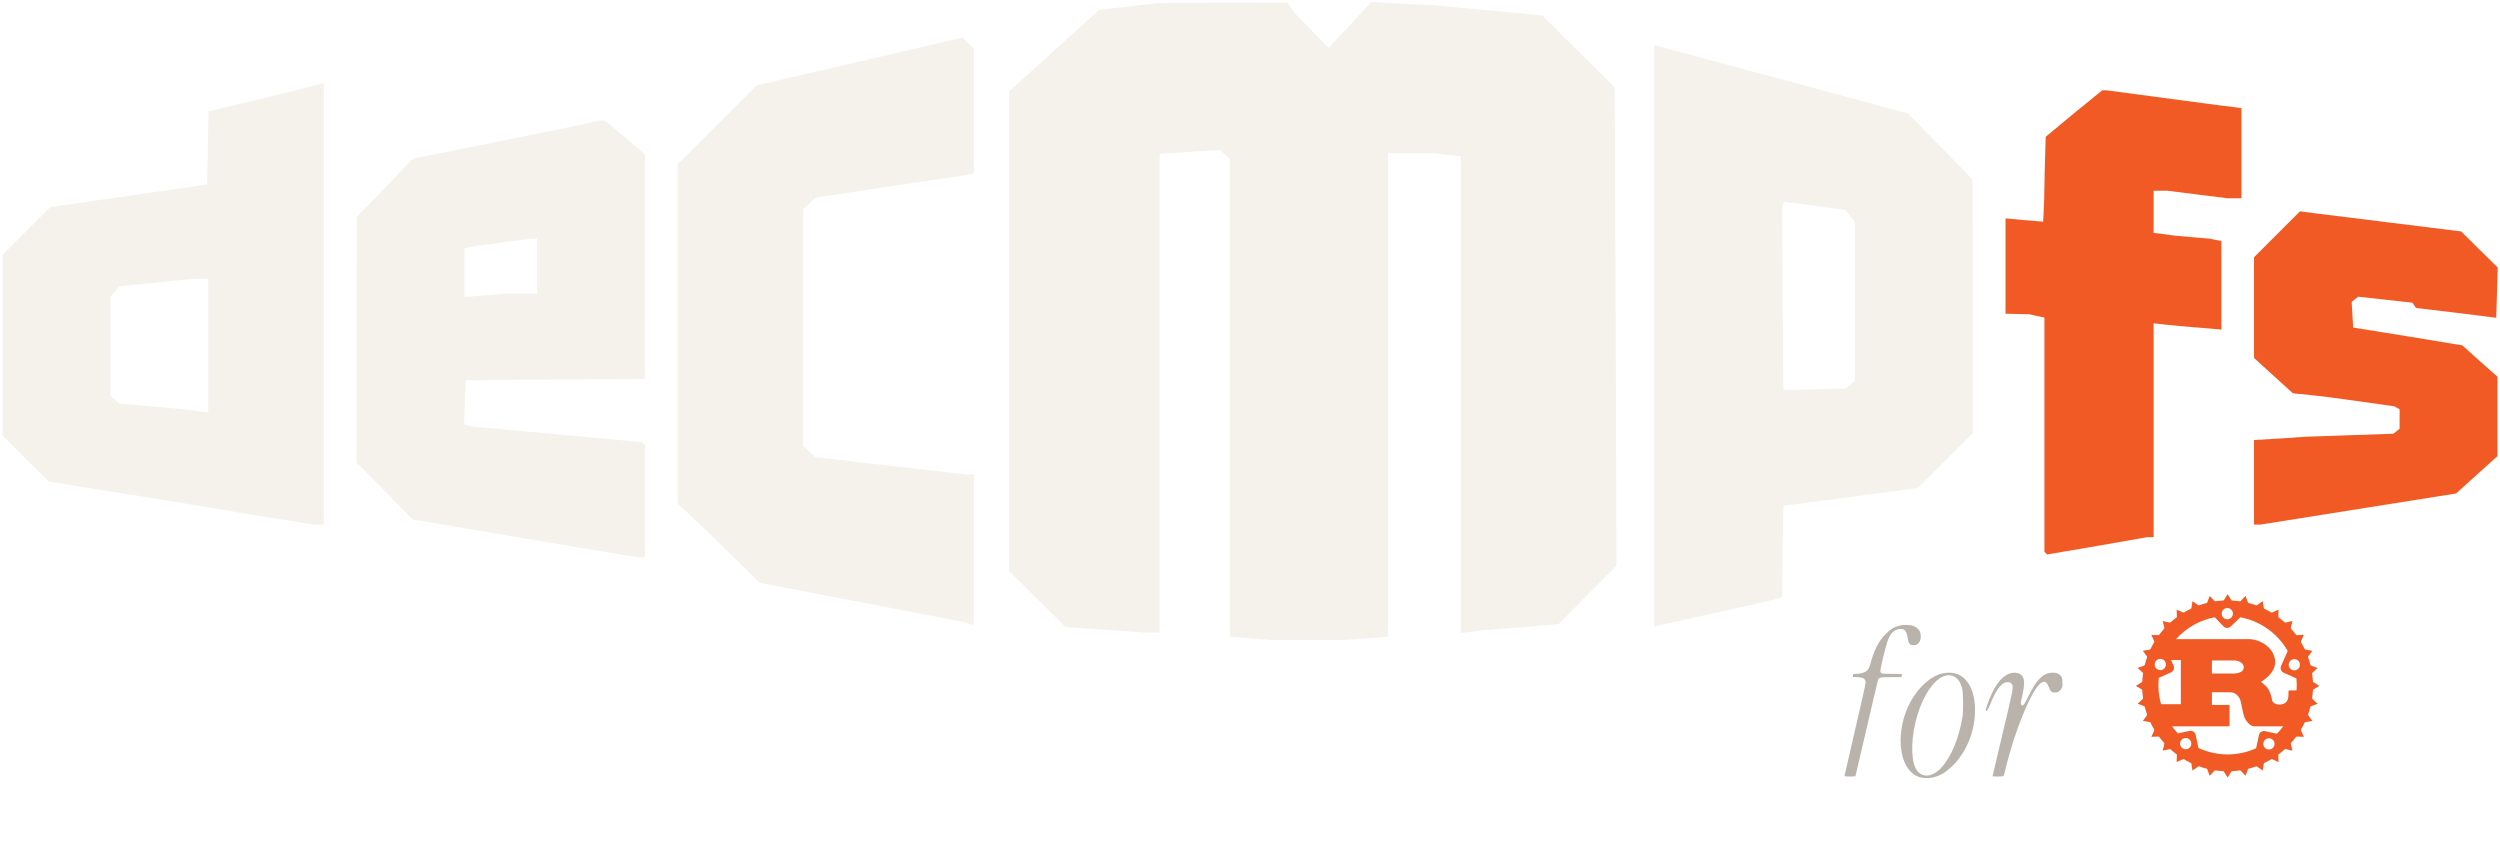
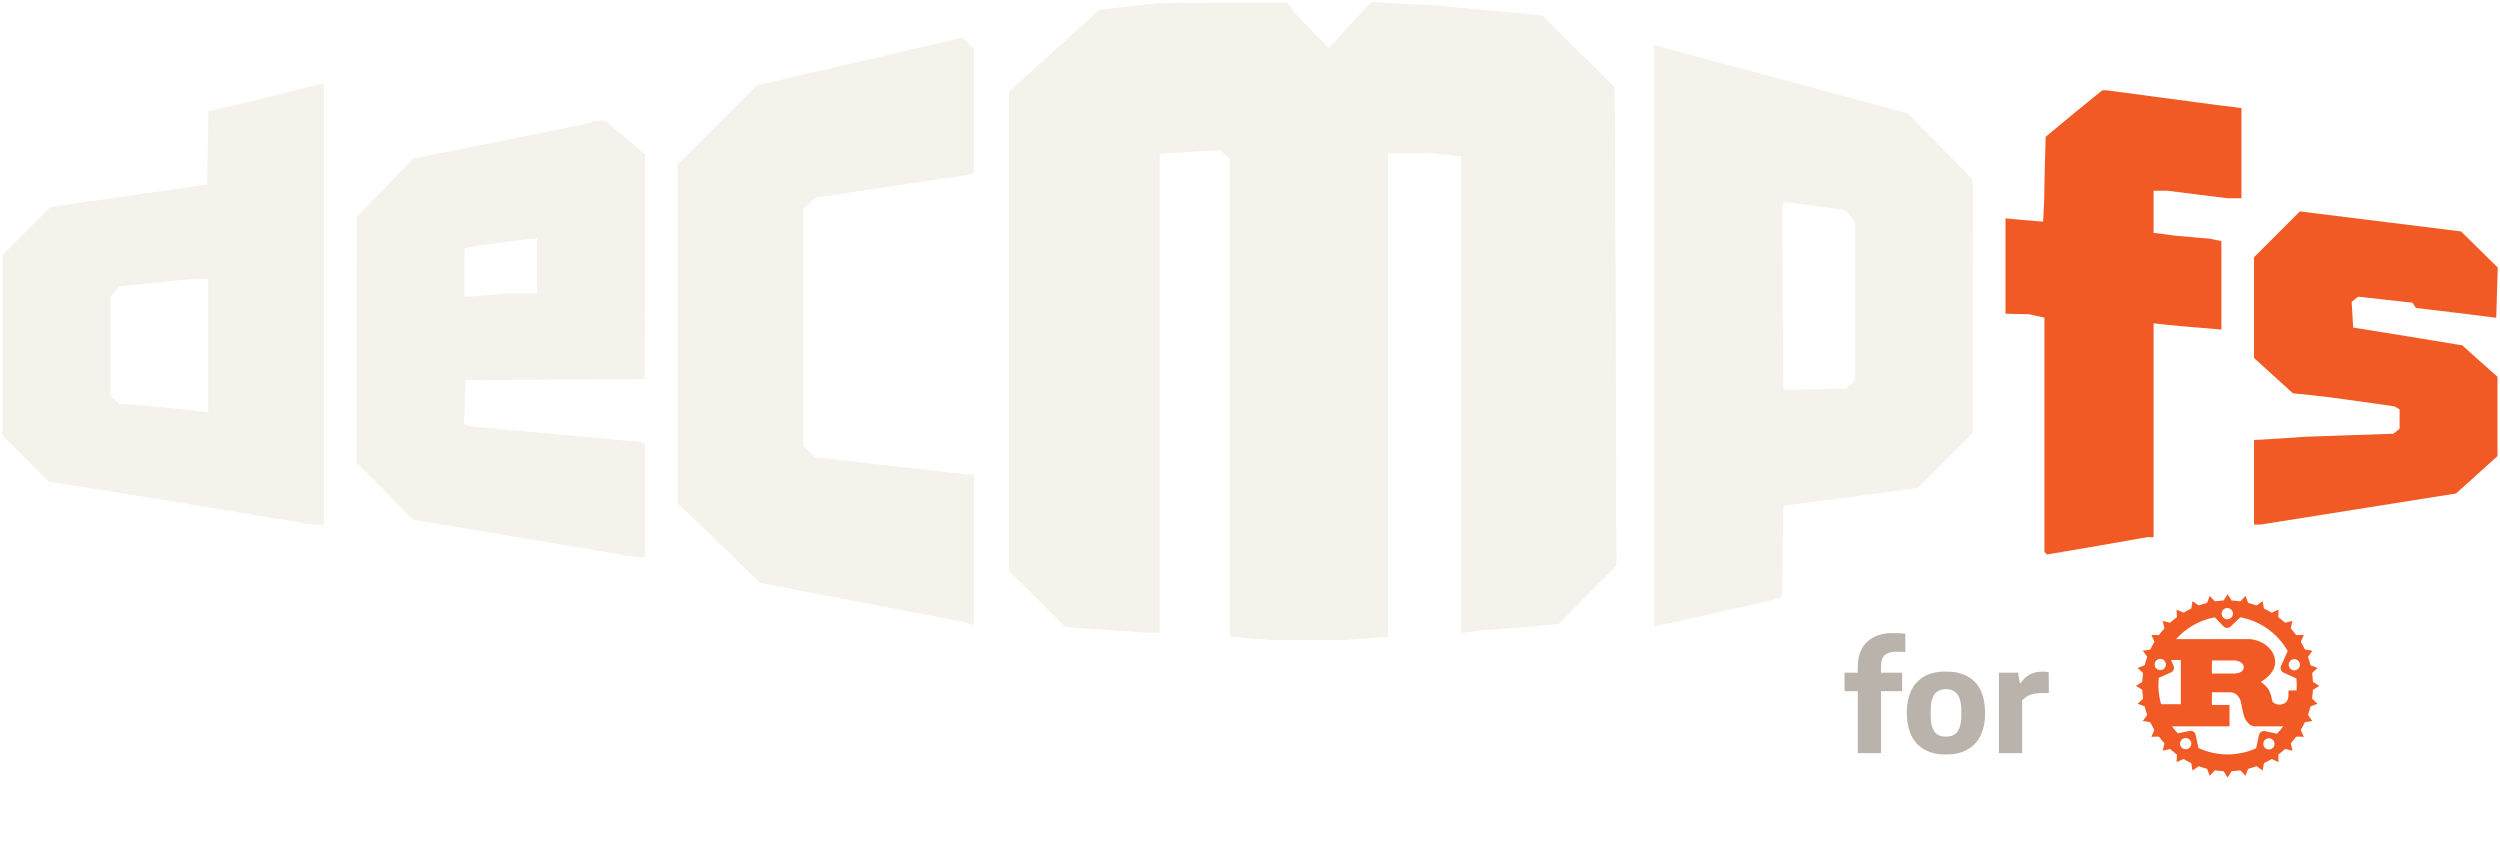
<svg xmlns="http://www.w3.org/2000/svg" viewBox="0 0 996 342" role="img" aria-label="deCMPfs for rust">
  <g transform="translate(0,256) scale(0.1,-0.1)" fill="#f5f2ec" stroke="none">
    <path d="M4497 2534 l-118 -13 -179 -163 -180 -162 0 -956 0 -955 113 -112 112 -111 155 -11 155 -11 33 0 32 0 0 954 0 953 121 8 120 7 20 -18 19 -17 0 -952 0 -952 83 -6 82 -7 141 0 141 0 91 6 92 7 0 963 0 964 84 0 83 0 62 -6 61 -7 0 -950 0 -949 43 5 42 6 152 12 152 12 115 117 116 117 -3 952 -4 953 -144 143 -144 143 -215 21 -215 20 -126 6 -126 7 -85 -92 -85 -91 -68 70 -68 70 -14 21 -14 20 -257 -1 -257 -1 -118 -14z" />
    <path d="M3420 2314 l-405 -94 -157 -157 -158 -158 0 -676 0 -675 68 -64 67 -64 96 -94 96 -94 406 -78 406 -78 20 -7 21 -6 0 300 0 301 -17 0 -18 0 -85 10 -85 10 -214 24 -214 25 -23 22 -24 22 0 472 0 472 25 23 24 23 123 18 123 19 170 25 170 25 23 5 22 5 0 248 0 249 -23 21 -23 22 -5 -1 -4 -1 -405 -94z" />
    <path d="M6590 1223 l0 -1159 238 53 237 53 17 6 18 5 2 182 3 182 268 35 268 36 109 109 110 110 0 505 -1 505 -129 132 -129 131 -488 132 -488 131 -17 5 -18 5 0 -1158z m781 476 l19 -24 0 -316 0 -316 -17 -15 -18 -16 -125 -3 -125 -4 -3 365 -2 365 4 11 4 10 122 -16 123 -17 18 -24z" />
    <path d="M1215 2210 l-70 -18 -157 -38 -157 -37 -3 -146 -3 -146 -312 -45 -313 -45 -95 -95 -95 -95 0 -360 0 -360 92 -92 93 -92 220 -35 220 -35 306 -51 306 -50 22 0 21 0 0 880 0 880 -2 -1 -3 -1 -70 -18z m-385 -1026 l0 -267 -47 6 -48 6 -130 12 -130 11 -18 16 -17 15 0 197 0 198 18 20 17 21 135 14 135 14 43 2 42 1 0 -266z" />
    <path d="M2340 2069 l-35 -8 -330 -67 -330 -66 -112 -117 -112 -116 -1 -488 0 -489 113 -114 112 -114 445 -75 446 -75 17 0 17 0 0 224 0 225 -8 5 -8 5 -339 31 -340 31 -13 4 -13 5 3 87 3 88 357 3 357 2 1 448 0 447 -80 68 -80 67 -17 -1 -18 -1 -35 -9z m-200 -569 l0 -110 -62 0 -63 0 -82 -7 -83 -6 0 96 0 97 23 5 22 5 105 14 105 14 18 1 17 1 0 -110z" />
  </g>
  <g transform="translate(0,256) scale(0.1,-0.1)" fill="#f15a24" stroke="none">
    <path d="M8262 2108 l-112 -93 -2 -70 -2 -70 -1 -55 -1 -55 -2 -44 -2 -44 -75 6 -75 7 0 -190 0 -190 48 -1 47 -1 30 -7 30 -6 0 -467 0 -466 5 -6 6 -5 199 34 200 35 13 0 12 0 0 426 0 426 53 -6 52 -5 83 -7 82 -7 0 177 0 176 -22 4 -23 5 -70 6 -70 6 -42 6 -43 5 0 84 0 84 28 0 28 0 119 -15 120 -15 28 0 27 0 0 179 0 180 -42 6 -43 5 -225 30 -225 30 -10 0 -10 0 -113 -92z" />
    <path d="M9071 1626 l-91 -91 0 -201 0 -200 78 -71 77 -70 70 -7 70 -8 132 -18 133 -19 10 -6 10 -6 0 -38 0 -39 -12 -10 -13 -10 -175 -6 -175 -6 -102 -7 -103 -6 0 -168 0 -169 13 0 12 0 390 62 390 62 83 75 82 74 0 158 0 158 -70 62 -70 63 -218 36 -217 35 -3 51 -3 51 13 11 13 10 108 -12 108 -12 7 -10 7 -11 160 -19 160 -20 3 100 3 100 -73 72 -73 72 -290 36 -290 36 -31 4 -31 4 -92 -92z" />
  </g>
-   <g transform="translate(734.8742 248.9641) scale(0.16423)">
-     <g transform="translate(0,371.7655) scale(0.1,-0.1)" fill="#b9b3ab" stroke="none">
-       <path d="M1335 3702 c-135 -36 -226 -91 -345 -212 -166 -167 -284 -403 -370 -741 -22 -86 -63 -144 -123 -173 -57 -28 -142 -46 -222 -46 -63 0 -77 -10 -73 -46 l3 -29 105 -5 c154 -8 200 -41 200 -144 0 -25 -115 -536 -255 -1136 -140 -600 -255 -1100 -255 -1110 0 -19 7 -20 129 -20 72 0 132 4 135 8 3 5 125 526 271 1158 146 632 271 1162 277 1178 24 61 47 66 315 66 l243 0 16 25 c35 53 25 55 -225 55 -147 0 -239 4 -254 11 -52 24 -51 39 13 321 95 415 142 553 224 653 72 88 202 128 292 90 45 -18 78 -89 94 -200 20 -132 43 -167 115 -178 148 -23 239 119 193 301 -16 64 -84 132 -164 162 -82 32 -241 37 -339 12z" />
-       <path d="M2385 2545 c-250 -56 -499 -253 -702 -555 -438 -652 -430 -1623 15 -1909 194 -124 486 -103 719 52 411 274 703 814 743 1375 40 557 -149 956 -492 1037 -77 18 -202 18 -283 0z m271 -78 c97 -49 163 -151 200 -312 24 -100 27 -517 6 -655 -80 -517 -274 -985 -517 -1248 -229 -247 -498 -253 -620 -13 -126 249 -108 795 41 1288 206 680 594 1090 890 940z" />
-       <path d="M4015 2543 c-227 -82 -404 -328 -556 -774 -30 -90 -38 -124 -30 -132 23 -23 47 12 106 159 120 295 229 460 338 513 78 38 161 21 192 -39 34 -66 26 -108 -230 -1182 -135 -566 -245 -1033 -245 -1039 0 -15 256 -12 267 4 5 6 27 84 48 172 219 923 642 1946 864 2087 86 54 131 30 184 -99 49 -118 69 -136 146 -136 74 0 116 23 156 88 28 45 30 55 30 149 0 79 -4 108 -19 135 -46 85 -123 118 -253 108 -209 -16 -358 -172 -560 -584 -96 -197 -116 -223 -153 -203 -33 18 -32 48 5 205 81 346 67 485 -57 555 -57 32 -164 38 -233 13z" />
+   <g transform="translate(734.8742 252.2336) scale(0.11693)">
+     <g transform="translate(0,413.8356) scale(0.1,-0.1)" fill="#b9b3ab" stroke="none">
+       <path d="M1450 4133 c-405 -43 -717 -239 -874 -548 -89 -176 -126 -357 -126 -621 l0 -174 -225 0 -225 0 0 -315 0 -315 225 0 225 0 0 -1055 0 -1055 395 0 395 0 0 1055 0 1055 360 0 360 0 0 315 0 315 -360 0 -360 0 0 158 c1 338 76 465 315 534 68 19 104 22 245 23 91 0 189 -4 218 -8 l52 -8 0 314 0 314 -107 11 c-99 11 -429 14 -513 5z" />
+       <path d="M3175 2815 c-195 -32 -356 -87 -500 -173 -94 -55 -261 -215 -320 -307 -168 -257 -248 -606 -231 -1012 30 -732 366 -1168 998 -1295 165 -33 501 -33 666 0 527 106 852 432 961 967 67 324 46 752 -50 1040 -139 415 -430 667 -884 765 -132 29 -501 37 -640 15z m407 -599 c226 -48 348 -216 387 -531 14 -116 14 -424 0 -540 -47 -383 -219 -549 -552 -533 -265 13 -401 146 -464 453 -28 142 -26 591 4 730 28 124 87 247 148 309 105 105 297 150 477 112z" />
+       <path d="M6605 2819 c-233 -30 -427 -142 -551 -315 -50 -70 -79 -82 -88 -36 -3 15 -12 70 -21 122 -9 52 -20 119 -26 148 l-10 52 -325 0 -324 0 0 -1370 0 -1370 395 0 395 0 0 899 0 899 51 46 c165 148 338 201 657 201 l202 0 -2 354 -3 355 -28 7 c-48 13 -248 18 -322 8z" />
    </g>
  </g>
  <g transform="translate(836.32 222.16) scale(0.72)">
    <path fill="#f15a24" d="m71.05 23.68c-26.06 0-47.27 21.22-47.27 47.27s21.22 47.27 47.27 47.27 47.27-21.22 47.27-47.27-21.22-47.27-47.27-47.27zm-.07 4.2a3.1 3.11 0 0 1 3.02 3.11 3.11 3.11 0 0 1 -6.22 0 3.11 3.11 0 0 1 3.2-3.11zm7.12 5.12a38.27 38.27 0 0 1 26.2 18.66l-3.67 8.28c-.63 1.43.02 3.11 1.44 3.75l7.06 3.13a38.27 38.27 0 0 1 .08 6.64h-3.93c-.39 0-.55.26-.55.64v1.8c0 4.24-2.39 5.17-4.49 5.4-2 .23-4.21-.84-4.49-2.06-1.18-6.63-3.14-8.04-6.24-10.49 3.85-2.44 7.85-6.05 7.85-10.87 0-5.21-3.57-8.49-6-10.1-3.42-2.25-7.2-2.7-8.22-2.7h-40.6a38.27 38.27 0 0 1 21.41-12.08l4.79 5.02c1.08 1.13 2.87 1.18 4 .09zm-44.2 23.02a3.11 3.11 0 0 1 3.02 3.11 3.11 3.11 0 0 1 -6.22 0 3.11 3.11 0 0 1 3.2-3.11zm74.15.14a3.11 3.11 0 0 1 3.02 3.11 3.11 3.11 0 0 1 -6.22 0 3.11 3.11 0 0 1 3.2-3.11zm-68.29.5h5.42v24.44h-10.94a38.27 38.27 0 0 1 -1.24-14.61l6.7-2.98c1.43-.64 2.08-2.31 1.44-3.74zm22.62.26h12.91c.67 0 4.71.77 4.71 3.8 0 2.51-3.1 3.41-5.65 3.41h-11.98zm0 17.56h9.89c.9 0 4.83.26 6.08 5.28.39 1.54 1.26 6.56 1.85 8.17.59 1.8 2.98 5.4 5.53 5.4h16.14a38.27 38.27 0 0 1 -3.54 4.1l-6.57-1.41c-1.53-.33-3.04.65-3.37 2.18l-1.56 7.28a38.27 38.27 0 0 1 -31.91-.15l-1.56-7.28c-.33-1.53-1.83-2.51-3.36-2.18l-6.43 1.38a38.27 38.27 0 0 1 -3.32-3.92h31.27c.35 0 .59-.06.59-.39v-11.06c0-.32-.24-.39-.59-.39h-9.15zm-14.43 25.33a3.11 3.11 0 0 1 3.02 3.11 3.11 3.11 0 0 1 -6.22 0 3.11 3.11 0 0 1 3.2-3.11zm46.05.14a3.11 3.11 0 0 1 3.02 3.11 3.11 3.11 0 0 1 -6.22 0 3.11 3.11 0 0 1 3.2-3.11z" />
    <path fill="#f15a24" fill-rule="evenodd" d="m115.68 70.95a44.63 44.63 0 0 1 -44.63 44.63 44.63 44.63 0 0 1 -44.63-44.63 44.63 44.63 0 0 1 44.63-44.63 44.63 44.63 0 0 1 44.63 44.63zm-.84-4.31 6.96 4.31-6.96 4.31 5.98 5.59-7.66 2.87 4.78 6.65-8.09 1.32 3.4 7.46-8.19-.29 1.88 7.98-7.98-1.88.29 8.19-7.46-3.4-1.32 8.09-6.65-4.78-2.87 7.66-5.59-5.98-4.31 6.96-4.31-6.96-5.59 5.98-2.87-7.66-6.65 4.78-1.32-8.09-7.46 3.4.29-8.19-7.98 1.88 1.88-7.98-8.19.29 3.4-7.46-8.09-1.32 4.78-6.65-7.66-2.87 5.98-5.59-6.96-4.31 6.96-4.31-5.98-5.59 7.66-2.87-4.78-6.65 8.09-1.32-3.4-7.46 8.19.29-1.88-7.98 7.98 1.88-.29-8.19 7.46 3.4 1.32-8.09 6.65 4.78 2.87-7.66 5.59 5.98 4.31-6.96 4.31 6.96 5.59-5.98 2.87 7.66 6.65-4.78 1.32 8.09 7.46-3.4-.29 8.19 7.98-1.88-1.88 7.98 8.19-.29-3.4 7.46 8.09 1.32-4.78 6.65 7.66 2.87z" />
  </g>
</svg>
